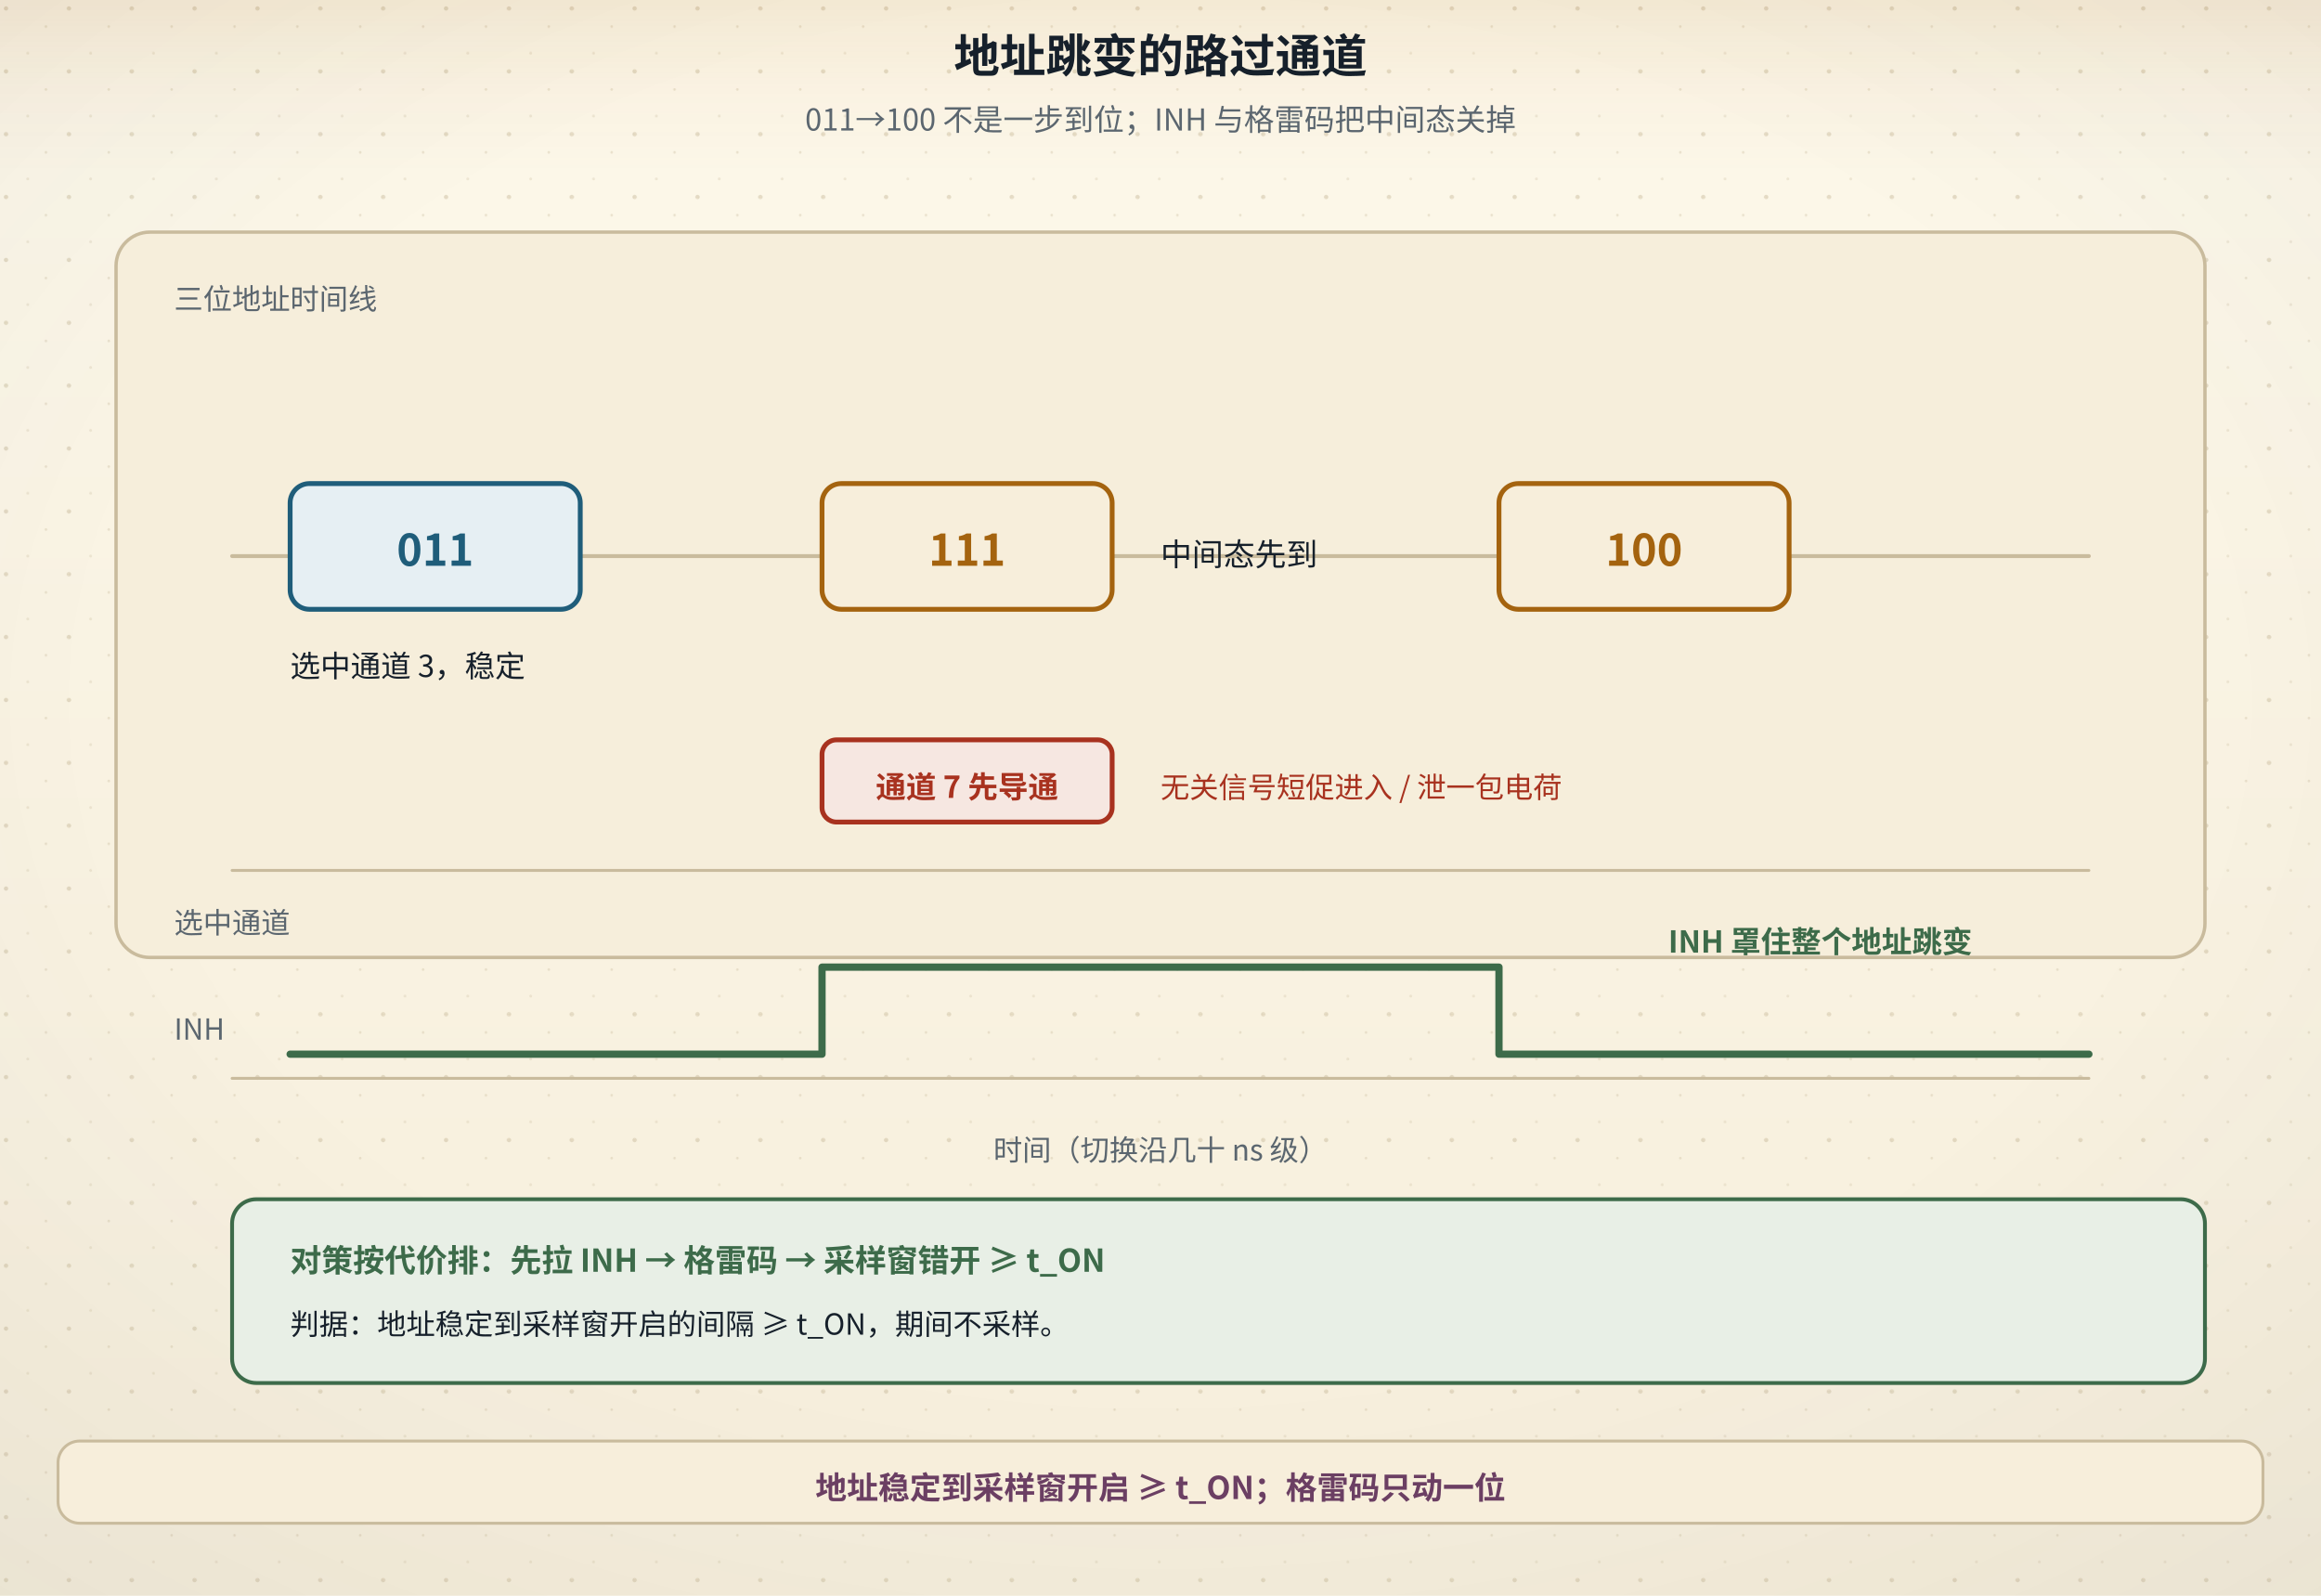
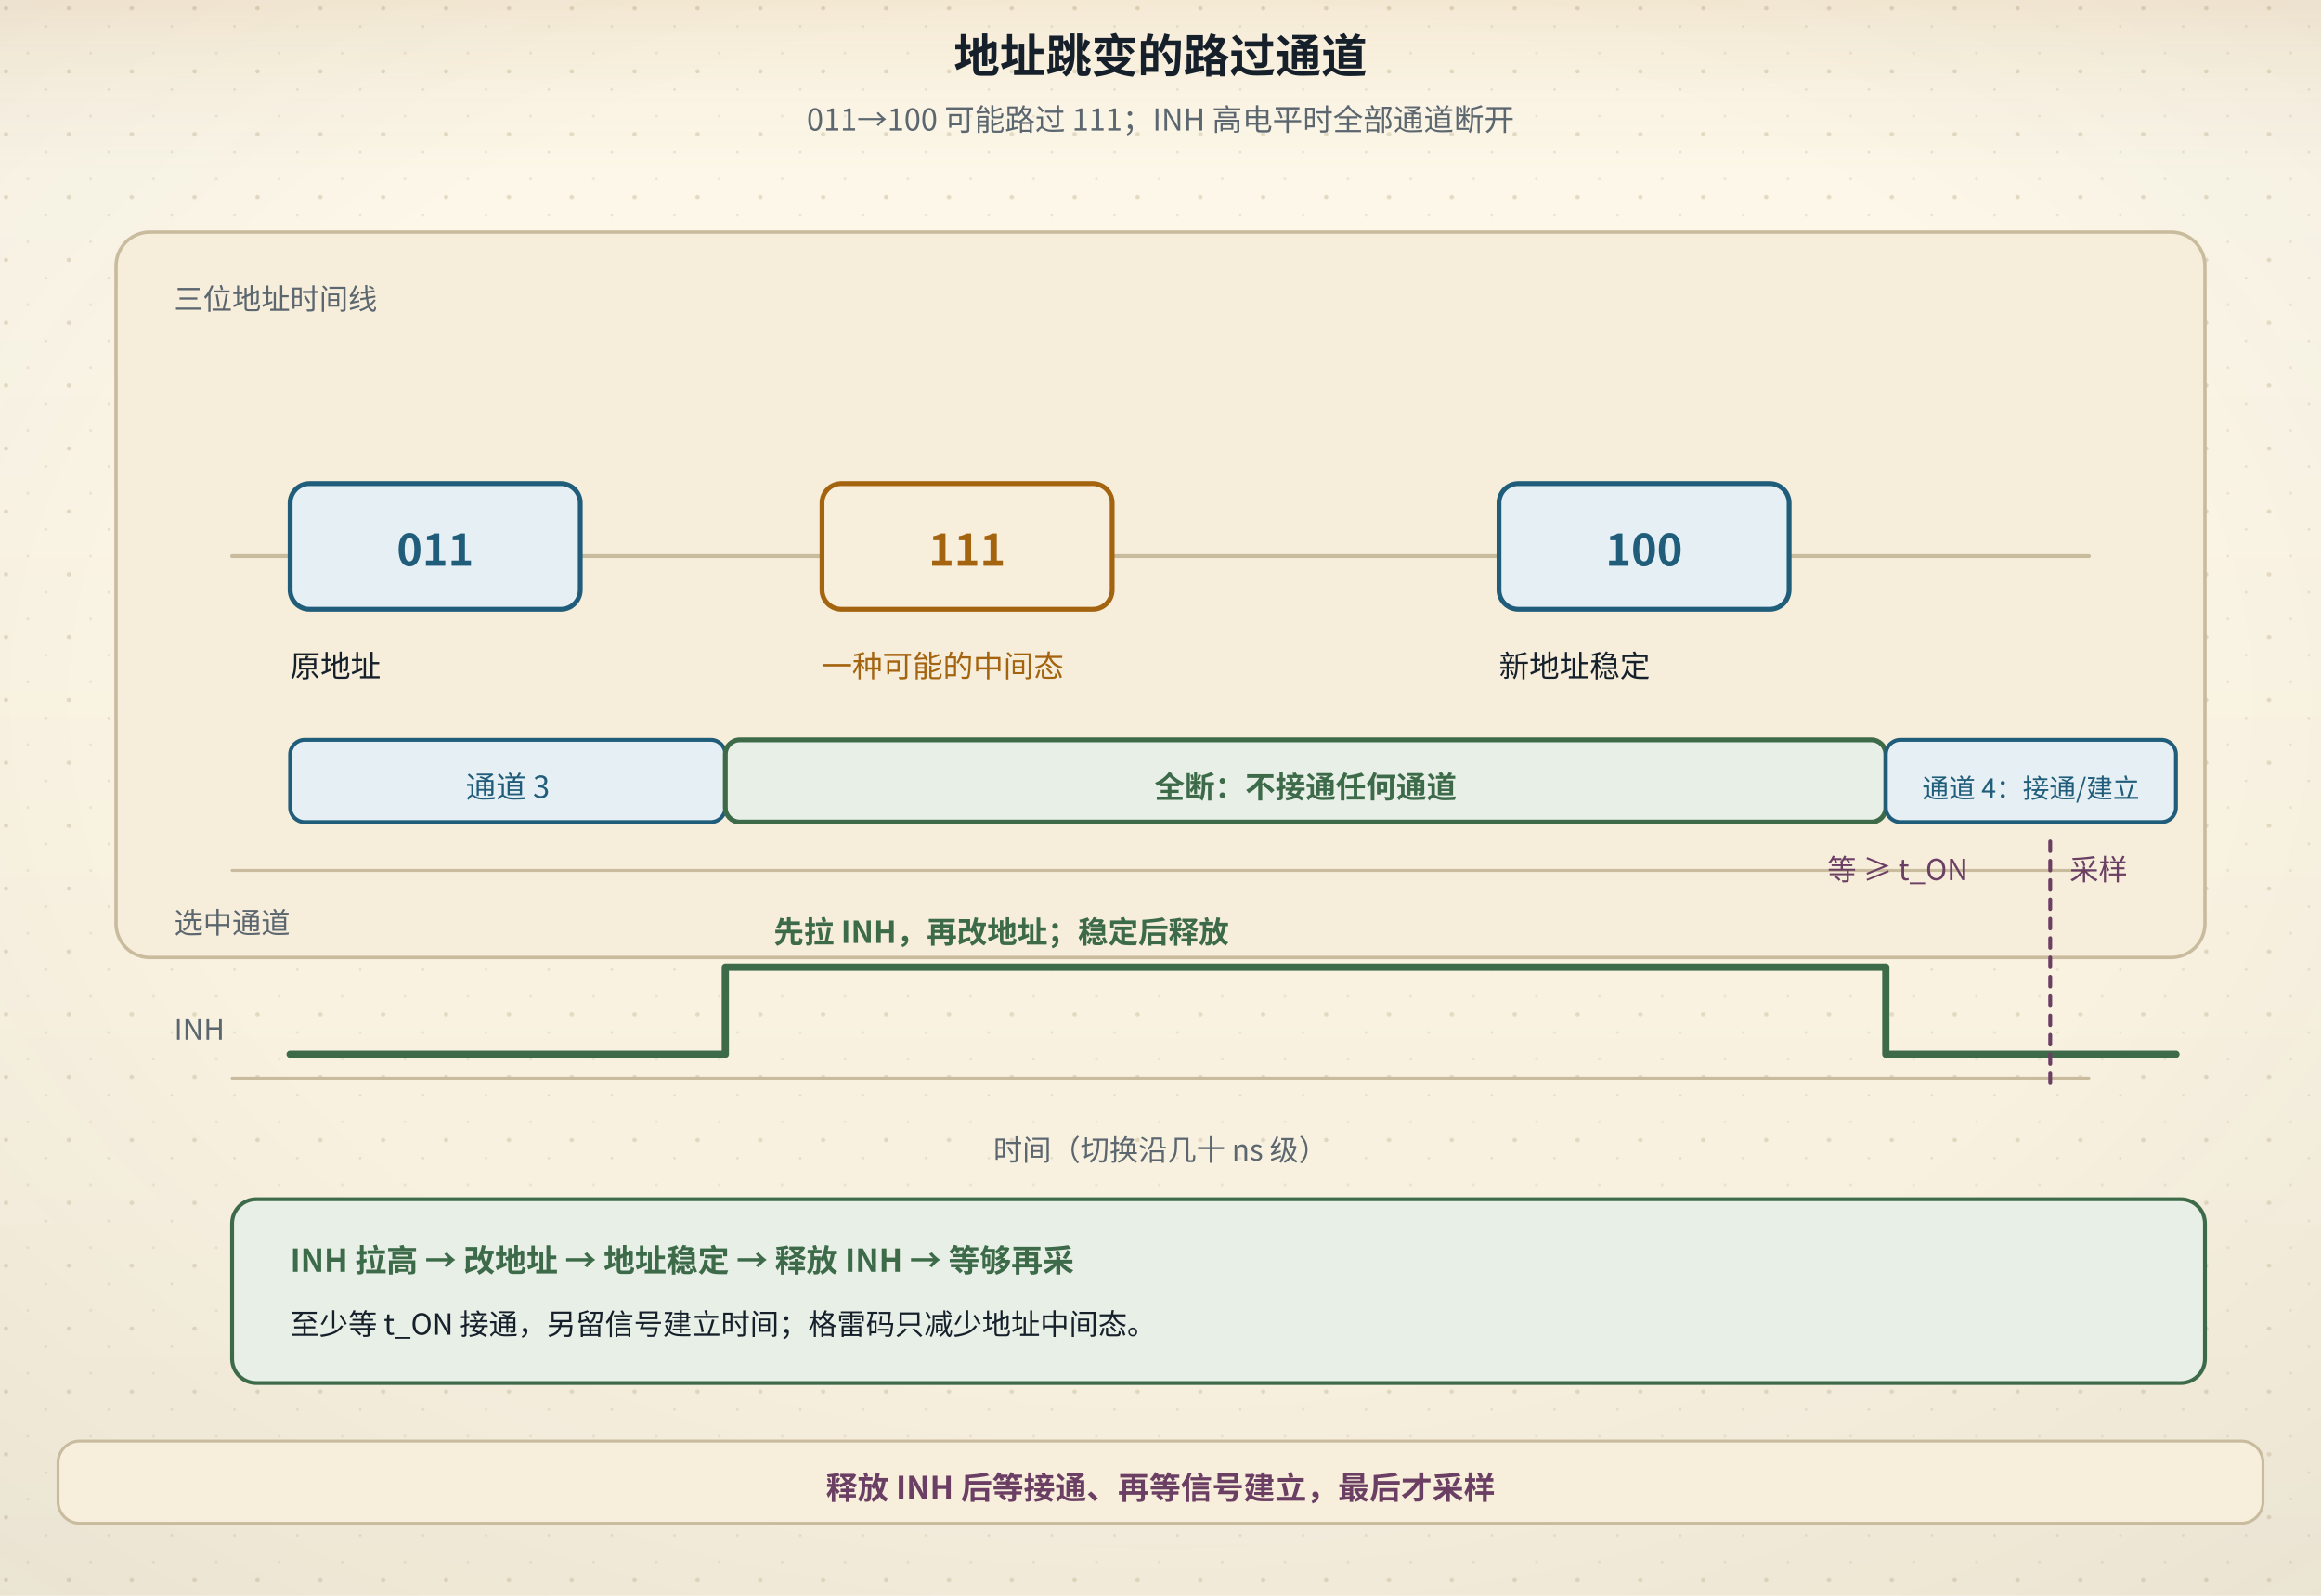
<svg xmlns="http://www.w3.org/2000/svg" viewBox="0 0 960 660" role="img" aria-labelledby="figTitle figDesc">
  <defs>
    <linearGradient id="bgL" x1="0" y1="0" x2="0" y2="1">
      <stop offset="0" stop-color="#fdf8ea" />
      <stop offset="1" stop-color="#f6eedb" />
    </linearGradient>
    <linearGradient id="bgD" x1="0" y1="0" x2="0" y2="1">
      <stop offset="0" stop-color="#141310" />
      <stop offset="1" stop-color="#1d1a14" />
    </linearGradient>
    <radialGradient id="vig" cx="0.5" cy="0.44" r="0.78">
      <stop offset="0.55" stop-color="#16202b" stop-opacity="0" />
      <stop offset="1" stop-color="#16202b" stop-opacity="0.055" />
    </radialGradient>
    <linearGradient id="hdr" x1="0" y1="0" x2="0" y2="1">
      <stop offset="0" stop-color="#a4630f" stop-opacity="0.10" />
      <stop offset="0.55" stop-color="#a4630f" stop-opacity="0.028" />
      <stop offset="1" stop-color="#a4630f" stop-opacity="0" />
    </linearGradient>
    <linearGradient id="hdrD" x1="0" y1="0" x2="0" y2="1">
      <stop offset="0" stop-color="#dcab63" stop-opacity="0.13" />
      <stop offset="0.55" stop-color="#dcab63" stop-opacity="0.04" />
      <stop offset="1" stop-color="#dcab63" stop-opacity="0" />
    </linearGradient>
    <pattern id="dots" width="26" height="26" patternUnits="userSpaceOnUse">
      <circle cx="2.5" cy="3.5" r="0.9" fill="#c9bb9d" />
      <circle cx="19" cy="11" r="0.55" fill="#c9bb9d" opacity="0.7" />
      <circle cx="11.5" cy="22" r="0.6" fill="#c9bb9d" opacity="0.55" />
    </pattern>
    <filter id="soft" x="-40%" y="-40%" width="180%" height="180%">
      <feDropShadow dx="0" dy="1.4" stdDeviation="2" flood-color="#16202b" flood-opacity="0.13" />
    </filter>
    <filter id="pglow" x="-70%" y="-70%" width="240%" height="240%">
      <feGaussianBlur stdDeviation="1.7" result="b" />
      <feMerge>
        <feMergeNode in="b" />
        <feMergeNode in="SourceGraphic" />
      </feMerge>
    </filter>
  </defs>
  <rect class="page-bg" width="960" height="660" fill="url(#bgL)" />
  <rect class="page-grain" width="960" height="660" fill="url(#dots)" />
  <rect class="page-vig" width="960" height="660" fill="url(#vig)" />
  <rect class="page-hdr" width="960" height="72" fill="url(#hdr)" />
  <style>
text{font-family:"Segoe UI","Microsoft YaHei","PingFang SC","Hiragino Sans GB","Noto Sans CJK SC","Source Han Sans SC","Noto Sans SC",sans-serif;}
line,path,polyline,polygon{stroke-linecap:round;stroke-linejoin:round}
.page-bg{fill:url(#bgL)}
.page-grain{opacity:.5}
.page-vig{opacity:1}
.page-hdr{fill:url(#hdr)}
@media (prefers-color-scheme: dark){
.page-bg{fill:url(#bgD)}
.page-grain{opacity:.34}
.page-vig{opacity:.5}
.page-hdr{fill:url(#hdrD)}
[fill="#fdf8ea"]{fill:#141310}
[stroke="#fdf8ea"]{stroke:#141310}
[fill="#f6eedb"]{fill:#1d1a14}
[stroke="#f6eedb"]{stroke:#1d1a14}
[fill="#e0d3b8"]{fill:#3b3529}
[stroke="#e0d3b8"]{stroke:#3b3529}
[fill="#c9bb9d"]{fill:#4a4436}
[stroke="#c9bb9d"]{stroke:#4a4436}
[fill="#16202b"]{fill:#ece4d3}
[stroke="#16202b"]{stroke:#ece4d3}
[fill="#37424e"]{fill:#cfc6b4}
[stroke="#37424e"]{stroke:#cfc6b4}
[fill="#5b666f"]{fill:#a79e8b}
[stroke="#5b666f"]{stroke:#a79e8b}
[fill="#8b8272"]{fill:#857c6c}
[stroke="#8b8272"]{stroke:#857c6c}
text[fill="#fdf8ea"]{fill:#f9f3e3}
[fill="#e6eff3"]{fill:#17262e}
[fill="#e4f1f3"]{fill:#15262a}
[fill="#e8efe6"]{fill:#182418}
[fill="#f6e7e1"]{fill:#281a16}
[fill="#f7eedb"]{fill:#292114}
[fill="#efe8ee"]{fill:#241c22}
text[fill="#1f5d7a"]{fill:#7fb7cf}
:is(rect,circle,path,line,polygon,polyline,ellipse,g)[fill="#1f5d7a"]{fill:#2b4d5f}
[stroke="#1f5d7a"]{stroke:#6fa3b9}
text[fill="#2f7f96"]{fill:#8ac9d8}
:is(rect,circle,path,line,polygon,polyline,ellipse,g)[fill="#2f7f96"]{fill:#2b5660}
[stroke="#2f7f96"]{stroke:#77b2c1}
text[fill="#3d6b4a"]{fill:#98c096}
:is(rect,circle,path,line,polygon,polyline,ellipse,g)[fill="#3d6b4a"]{fill:#2f4a33}
[stroke="#3d6b4a"]{stroke:#7aa87c}
text[fill="#a8321f"]{fill:#e0907a}
:is(rect,circle,path,line,polygon,polyline,ellipse,g)[fill="#a8321f"]{fill:#55231b}
[stroke="#a8321f"]{stroke:#c07a63}
text[fill="#a4630f"]{fill:#dcab63}
:is(rect,circle,path,line,polygon,polyline,ellipse,g)[fill="#a4630f"]{fill:#553a17}
[stroke="#a4630f"]{stroke:#c08a45}
text[fill="#6b3f63"]{fill:#c4a2bf}
:is(rect,circle,path,line,polygon,polyline,ellipse,g)[fill="#6b3f63"]{fill:#452c40}
[stroke="#6b3f63"]{stroke:#a17c9b}
}
</style>
  <text x="480" y="30" text-anchor="middle" font-size="19" font-weight="bold" fill="#16202b">地址跳变的路过通道</text>
-   <text x="480" y="54" text-anchor="middle" font-size="12.5" fill="#5b666f">011→100 不是一步到位；INH 与格雷码把中间态关掉</text>
+   <text x="480" y="54" text-anchor="middle" font-size="12.5" fill="#5b666f">011→100 可能路过 111；INH 高电平时全部通道断开</text>
  <rect x="48" y="96" width="864" height="300" rx="14" fill="#f6eedb" stroke="#c9bb9d" stroke-width="1.4" />
  <text x="72" y="128" font-size="12" fill="#5b666f">三位地址时间线</text>
  <line x1="96" y1="230" x2="864" y2="230" stroke="#c9bb9d" stroke-width="1.6" />
  <line x1="96" y1="360" x2="864" y2="360" stroke="#c9bb9d" stroke-width="1.2" />
  <text x="72" y="386" font-size="12" fill="#5b666f">选中通道</text>
  <text x="72" y="430" font-size="12" fill="#5b666f">INH</text>
  <line x1="96" y1="446" x2="864" y2="446" stroke="#c9bb9d" stroke-width="1.2" />
  <text x="480" y="480" text-anchor="middle" font-size="12" fill="#5b666f">时间（切换沿几十 ns 级）</text>
  <g transform="translate(0 -4)">
    <rect x="120" y="204" width="120" height="52" rx="8" fill="#e6eff3" stroke="#1f5d7a" stroke-width="2" />
    <text x="180" y="238" text-anchor="middle" font-size="18" font-weight="bold" fill="#1f5d7a">011</text>
-     <text x="120" y="284" font-size="12.5" fill="#16202b">选中通道 3，稳定</text>
    <rect x="340" y="204" width="120" height="52" rx="8" fill="#f7eedb" stroke="#a4630f" stroke-width="2" />
    <text x="400" y="238" text-anchor="middle" font-size="18" font-weight="bold" fill="#a4630f">111</text>
-     <text x="480" y="238" font-size="13" fill="#16202b">中间态先到</text>
-     <rect x="620" y="204" width="120" height="52" rx="8" fill="#f7eedb" stroke="#a4630f" stroke-width="2" />
-     <text x="680" y="238" text-anchor="middle" font-size="18" font-weight="bold" fill="#a4630f">100</text>
-     <rect x="340" y="310" width="120" height="34" rx="6" fill="#f6e7e1" stroke="#a8321f" stroke-width="2" />
-     <text x="400" y="334" text-anchor="middle" font-size="12.5" font-weight="bold" fill="#a8321f">通道 7 先导通</text>
-     <text x="480" y="334" font-size="12" fill="#a8321f">无关信号短促进入 / 泄一包电荷</text>
-     <path d="M120,440 L340,440 L340,404 L620,404 L620,440 L864,440" fill="none" stroke="#3d6b4a" stroke-width="3" />
-     <text x="690" y="398" font-size="12.5" font-weight="bold" fill="#3d6b4a">INH 罩住整个地址跳变</text>
+     <rect x="620" y="204" width="120" height="52" rx="8" fill="#e6eff3" stroke="#1f5d7a" stroke-width="2" />
+     <text x="680" y="238" text-anchor="middle" font-size="18" font-weight="bold" fill="#1f5d7a">100</text>
+     <text x="120" y="284" font-size="12.5" fill="#16202b">原地址</text>
+     <text x="340" y="284" font-size="12.5" fill="#a4630f">一种可能的中间态</text>
+     <text x="620" y="284" font-size="12.5" fill="#16202b">新地址稳定</text>
+     <rect x="120" y="310" width="180" height="34" rx="6" fill="#e6eff3" stroke="#1f5d7a" stroke-width="1.6" />
+     <text x="210" y="334" text-anchor="middle" font-size="12.5" fill="#1f5d7a">通道 3</text>
+     <rect x="300" y="310" width="480" height="34" rx="6" fill="#e8efe6" stroke="#3d6b4a" stroke-width="2" />
+     <text x="540" y="334" text-anchor="middle" font-size="12.5" font-weight="bold" fill="#3d6b4a">全断：不接通任何通道</text>
+     <rect x="780" y="310" width="120" height="34" rx="6" fill="#e6eff3" stroke="#1f5d7a" stroke-width="1.6" />
+     <text x="840" y="334" text-anchor="middle" font-size="11" fill="#1f5d7a">通道 4：接通/建立</text>
+     <path d="M120,440 L300,440 L300,404 L780,404 L780,440 L900,440" fill="none" stroke="#3d6b4a" stroke-width="3" />
+     <text x="320" y="394" font-size="12.5" font-weight="bold" fill="#3d6b4a">先拉 INH，再改地址；稳定后释放</text>
+     <line x1="848" y1="352" x2="848" y2="454" stroke="#6b3f63" stroke-width="1.6" stroke-dasharray="4,4" />
+     <text x="814" y="368" text-anchor="end" font-size="12" fill="#6b3f63">等 ≥ t_ON</text>
+     <text x="856" y="368" font-size="12" fill="#6b3f63">采样</text>
    <rect x="96" y="500" width="816" height="76" rx="10" fill="#e8efe6" stroke="#3d6b4a" stroke-width="1.6" />
-     <text x="120" y="530" font-size="13" font-weight="bold" fill="#3d6b4a">对策按代价排：先拉 INH → 格雷码 → 采样窗错开 ≥ t_ON</text>
-     <text x="120" y="556" font-size="12" fill="#16202b">判据：地址稳定到采样窗开启的间隔 ≥ t_ON，期间不采样。</text>
+     <text x="120" y="530" font-size="13" font-weight="bold" fill="#3d6b4a">INH 拉高 → 改地址 → 地址稳定 → 释放 INH → 等够再采</text>
+     <text x="120" y="556" font-size="12" fill="#16202b">至少等 t_ON 接通，另留信号建立时间；格雷码只减少地址中间态。</text>
  </g>
  <rect x="24" y="596" width="912" height="34" rx="9" fill="#f7eedb" stroke="#c9bb9d" stroke-width="1.2" />
-   <text x="480" y="620" text-anchor="middle" font-size="13" font-weight="bold" fill="#6b3f63">地址稳定到采样窗开启 ≥ t_ON；格雷码只动一位</text>
+   <text x="480" y="620" text-anchor="middle" font-size="13" font-weight="bold" fill="#6b3f63">释放 INH 后等接通、再等信号建立，最后才采样</text>
</svg>
